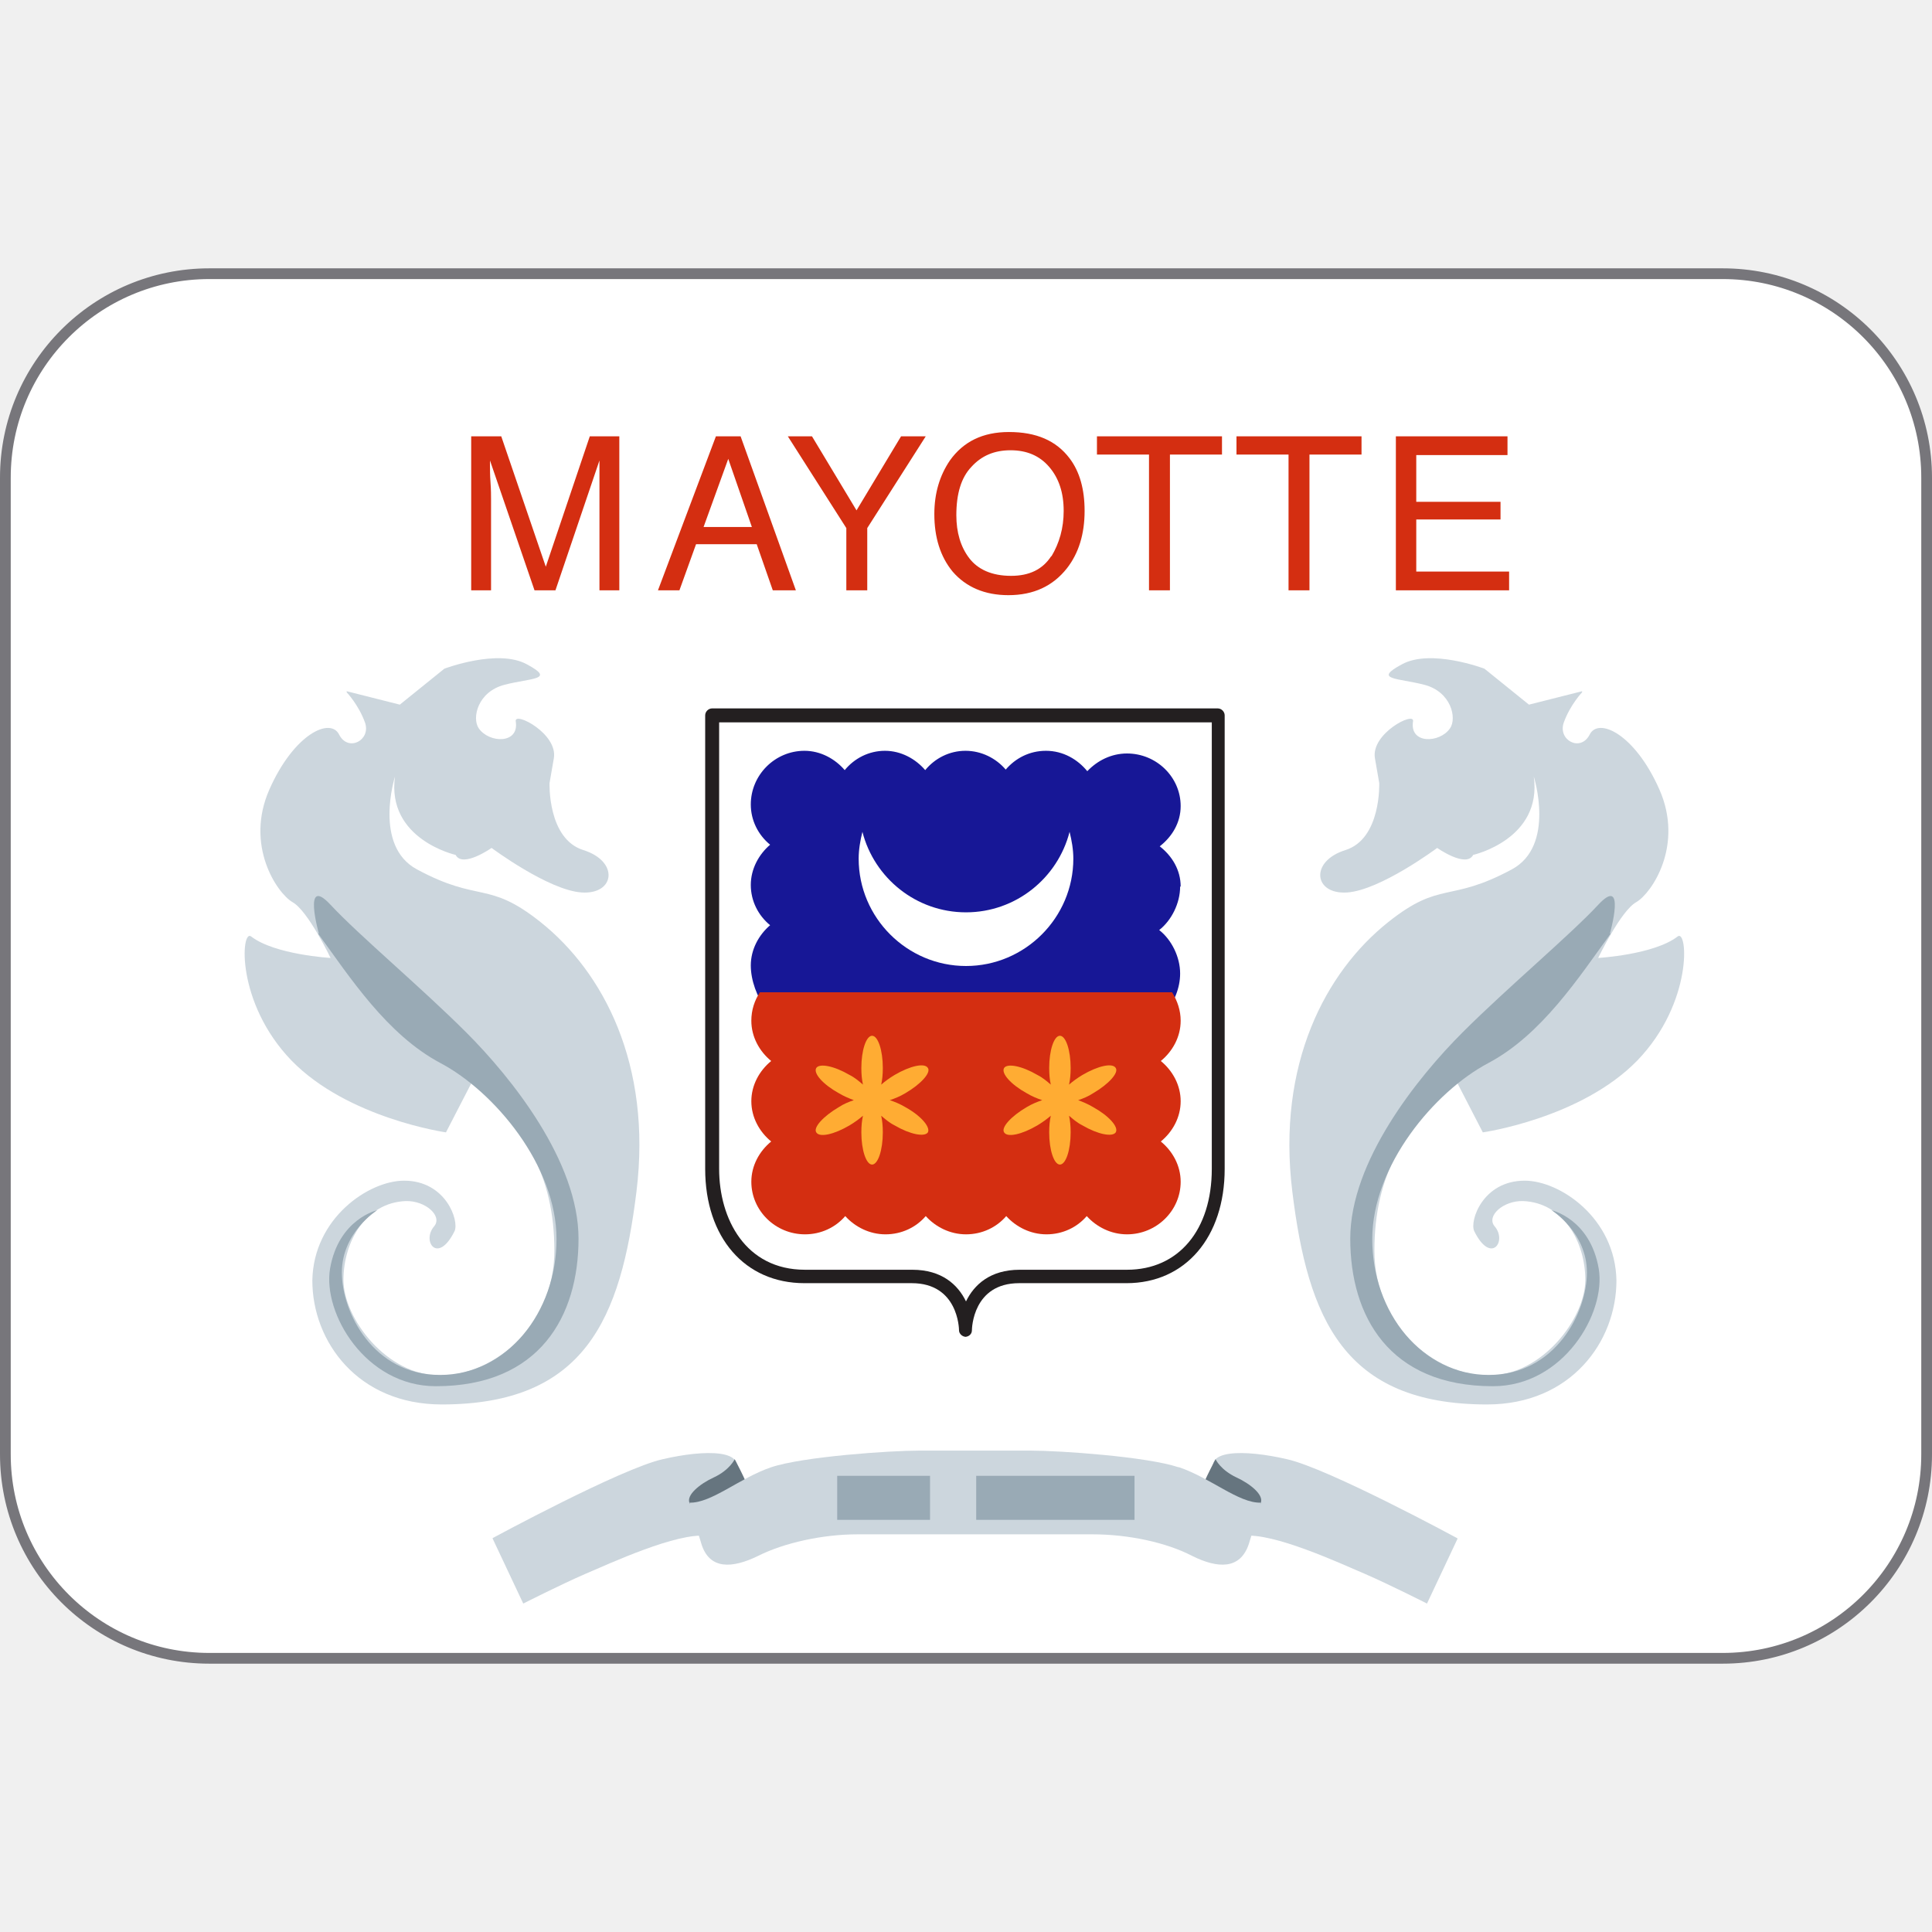
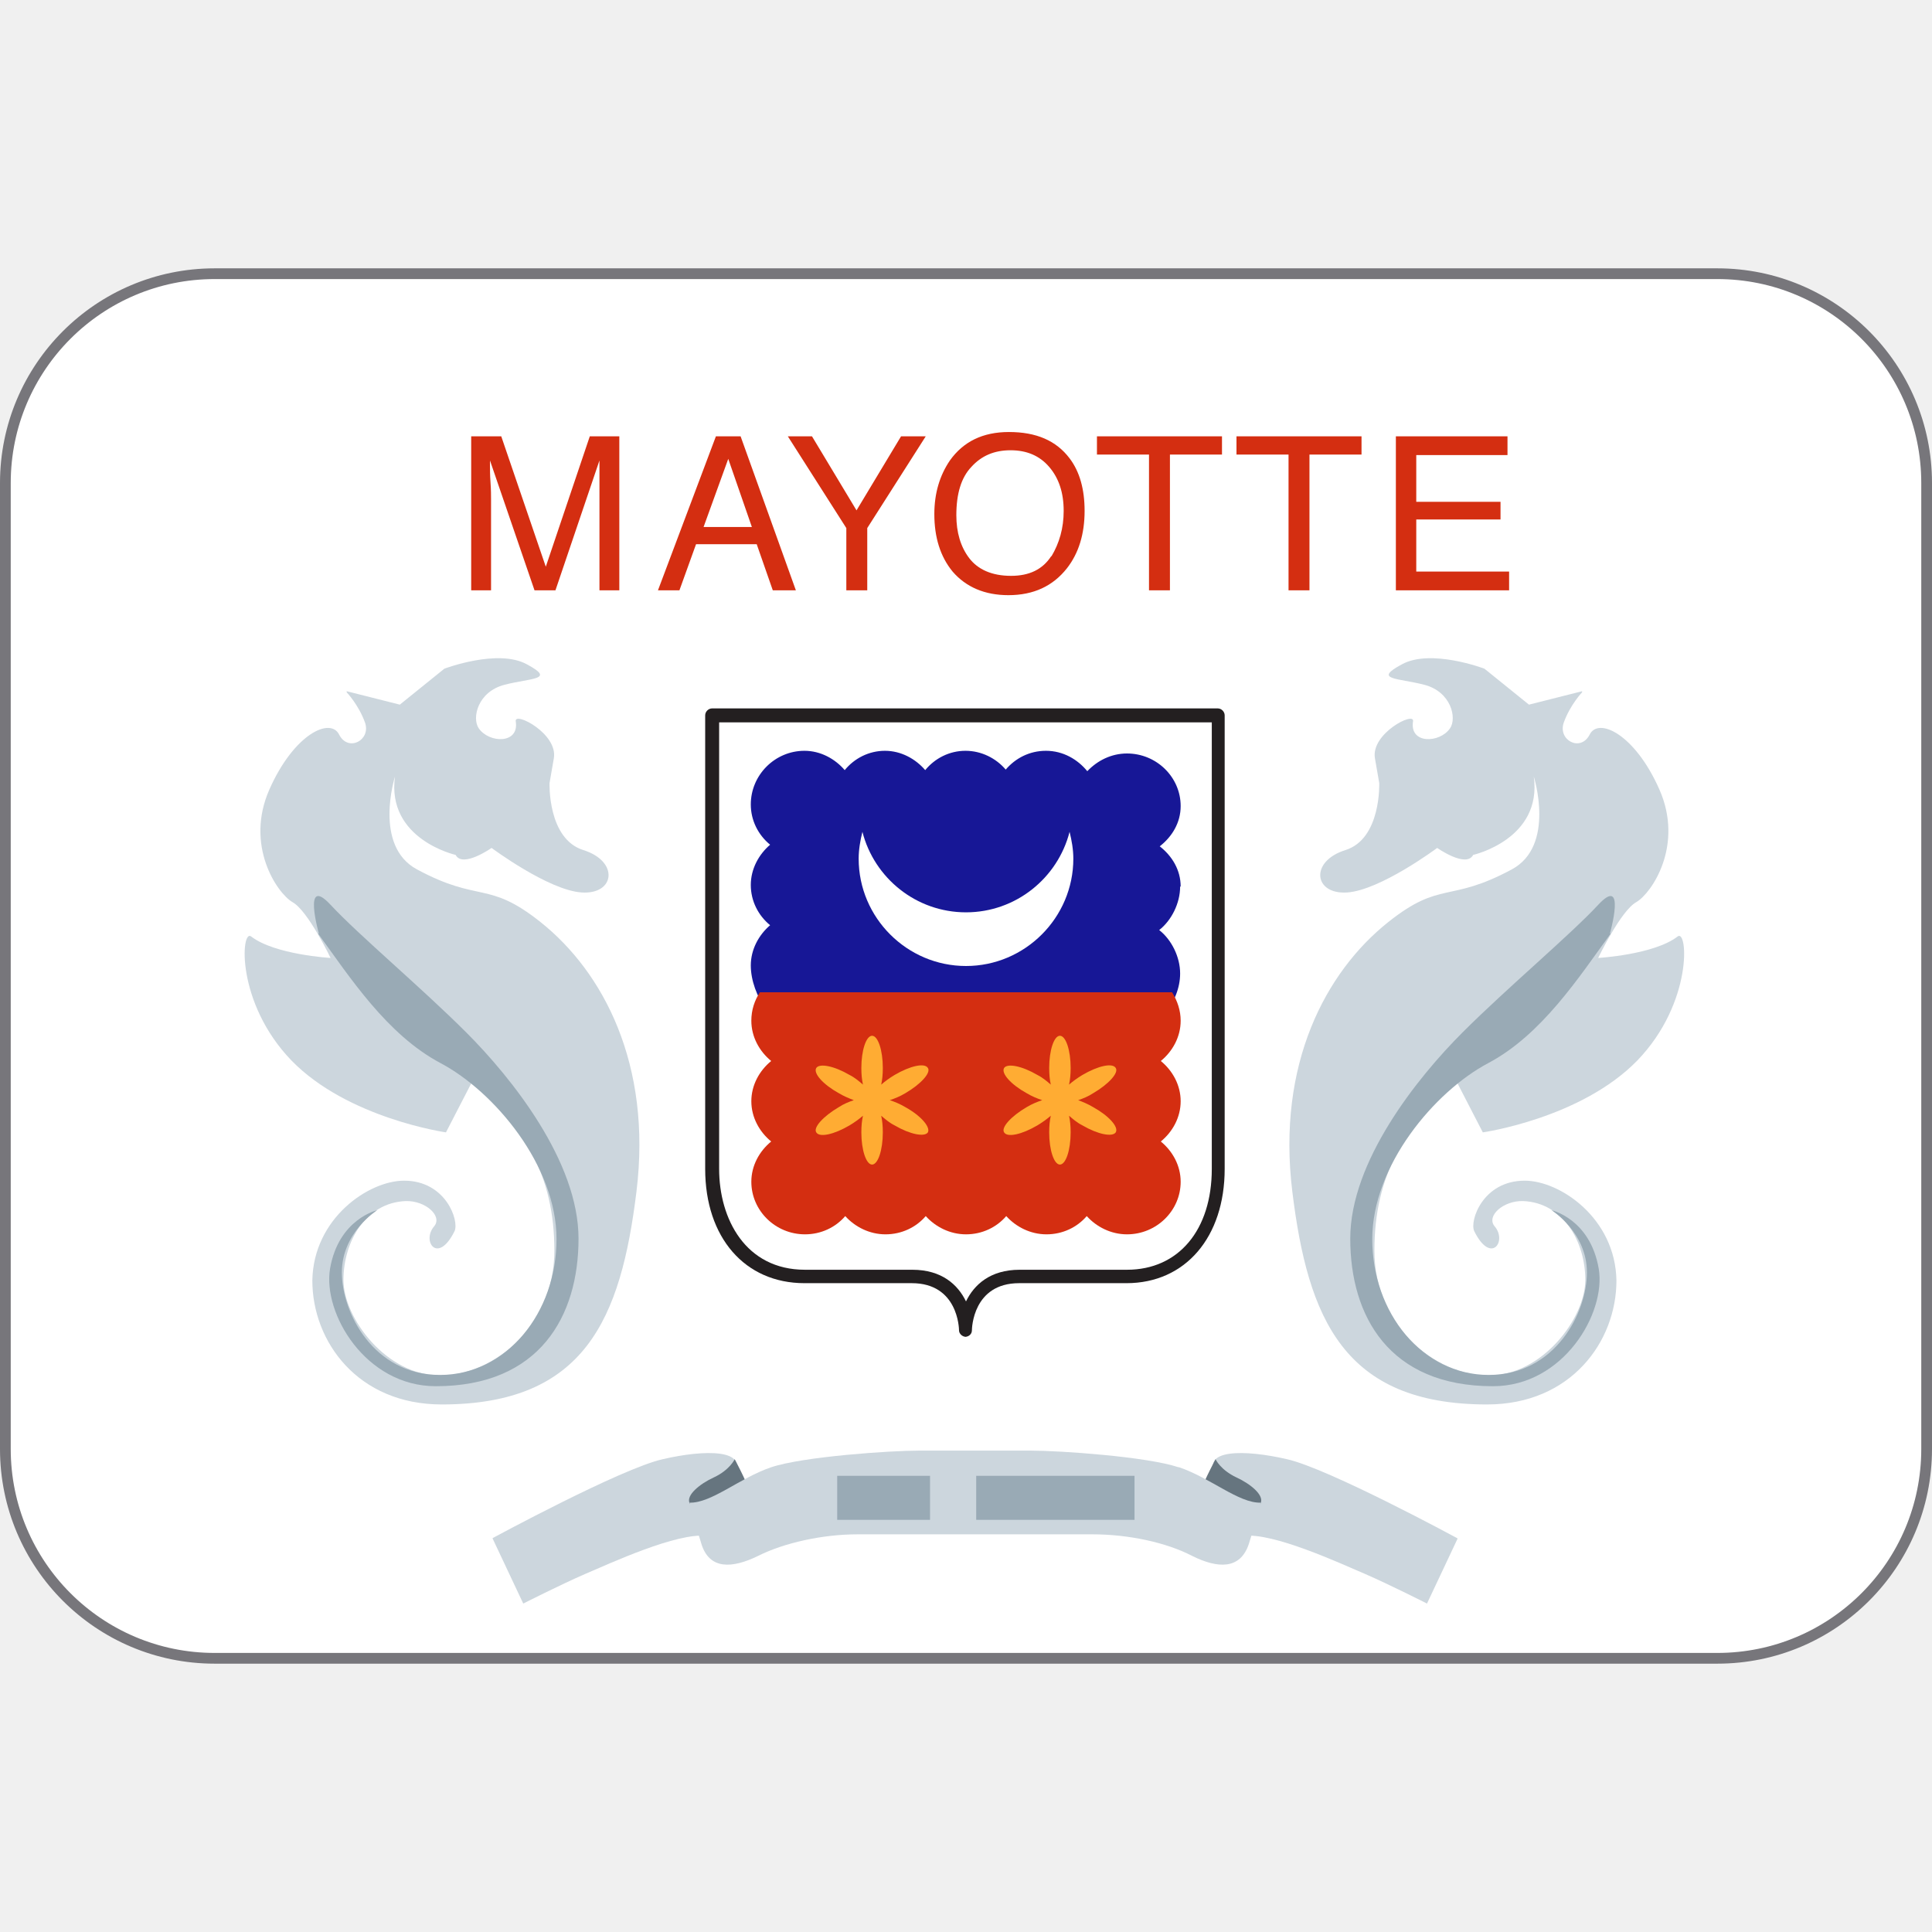
<svg xmlns="http://www.w3.org/2000/svg" xmlns:xlink="http://www.w3.org/1999/xlink" viewBox="0 0 36 36">
-   <rect fill="#fff" height="25.8" ry="3.8" stroke="#77767b" stroke-width=".2" width="35.8" x=".1" y="5.1" />
+   <rect fill="#fff" height="25.8" ry="3.9" stroke="#77767b" stroke-width=".2" width="35.8" x=".1" y="5.1" />
  <g id="a">
    <path d="m6.46 12.88.99.25.83-.67s1-.38 1.54-.08c.54.29.08.25-.42.38s-.61.62-.48.81c.19.28.76.3.69-.13-.03-.19.79.23.71.69l-.08.46s-.04 1.04.63 1.25.59.83-.03.79-1.68-.83-1.68-.83-.54.38-.67.13c0 0-1.29-.29-1.13-1.46 0 0-.41 1.29.41 1.73 1.17.63 1.32.2 2.3.98 1.17.93 2.08 2.65 1.79 5.02s-.96 3.97-3.63 3.97c-1.56 0-2.41-1.17-2.41-2.31.02-1.16 1.05-1.86 1.71-1.86.78 0 1.03.75.94.94-.31.63-.62.19-.38-.09.16-.19-.16-.48-.53-.47-.75.03-1.16.76-1.16 1.47s.8 1.78 1.8 1.78 2.13-.92 2.13-2.33-.58-2.33-1.54-3.13l-.48.93s-1.83-.26-2.88-1.34c-1.04-1.08-.94-2.46-.75-2.31.44.34 1.48.4 1.48.4s-.42-.88-.71-1.04c-.29-.17-.89-1.06-.43-2.1s1.14-1.35 1.3-1.02c.17.33.6.1.48-.23s-.34-.56-.34-.56z" fill="#ccd6dd" />
    <path d="m5.93 17.4c.59.81 1.28 1.88 2.28 2.41s2.16 1.91 2.16 3.28-.93 2.53-2.17 2.53-1.83-1.16-1.83-1.91.66-1.16.66-1.16-.72.16-.88 1.09c-.14.83.66 2.19 1.97 2.19 1.94 0 2.66-1.31 2.66-2.75s-1.25-3-2.09-3.84-2-1.81-2.53-2.38-.22.53-.22.53z" fill="#99aab5" />
  </g>
  <use transform="matrix(-1 0 0 1 35.94 0)" xlink:href="#a" />
  <path d="m8.78 8.13h.56l.83 2.43.82-2.43h.55v2.87h-.37v-1.69c0-.06 0-.16 0-.29s0-.28 0-.44l-.82 2.42h-.39l-.83-2.42v.09c0 .07 0 .18.01.32s.01.25.01.32v1.69h-.37zm4.58 0h.44l1.03 2.87h-.43l-.3-.86h-1.13l-.31.86h-.4l1.08-2.87zm.65 1.69-.44-1.27-.46 1.27zm.67-1.69h.45l.83 1.38.83-1.38h.46l-1.09 1.71v1.16h-.39v-1.16zm5.25.41c.19.25.28.58.28.98 0 .43-.11.79-.33 1.07-.26.33-.62.5-1.09.5-.44 0-.79-.15-1.04-.44-.23-.28-.34-.64-.34-1.07 0-.39.1-.72.29-1 .25-.35.61-.53 1.1-.53.51 0 .88.16 1.13.49zm-.34 1.83c.15-.25.23-.53.23-.85 0-.34-.09-.61-.27-.82s-.42-.31-.72-.31-.54.1-.73.31c-.19.2-.28.5-.28.9 0 .32.08.59.24.8s.42.33.78.33c.34 0 .59-.12.75-.37zm3.18-2.24v.34h-.97v2.53h-.39v-2.53h-.97v-.34zm2.6 0v.34h-.97v2.53h-.39v-2.53h-.97v-.34zm.64 0h2.08v.35h-1.7v.87h1.57v.33h-1.57v.97h1.73v.35h-2.11z" fill="#d42e11" />
  <path d="m18 24.91c-.07 0-.13-.06-.13-.12 0-.04-.02-.88-.88-.88h-2c-1.11 0-1.85-.85-1.85-2.13v-8.45c0-.07.06-.13.13-.13h9.42c.07 0 .13.06.13.13v8.45c0 1.27-.73 2.13-1.83 2.13h-2c-.86 0-.88.84-.88.88 0 .07-.06.12-.13.12z" fill="#231f20" />
  <path d="m13.4 13.46v8.32c0 .93.49 1.88 1.6 1.88h2c.55 0 .85.28 1 .59.15-.31.45-.59 1-.59h2c.96 0 1.58-.74 1.58-1.88v-8.32h-9.17z" fill="#fff" />
  <path d="m22 16.52c0-.31-.16-.57-.39-.75.23-.18.39-.44.39-.75 0-.54-.45-.98-1-.98-.29 0-.55.13-.74.33-.18-.22-.45-.38-.77-.38-.31 0-.57.14-.75.35-.18-.21-.45-.35-.75-.35s-.57.14-.75.36c-.18-.21-.45-.36-.75-.36s-.57.14-.75.36c-.18-.21-.45-.36-.75-.36-.55 0-1 .45-1 1 0 .3.14.57.36.75-.21.18-.36.45-.36.75s.14.57.36.75c-.21.18-.36.45-.36.75 0 .55.45 1.25 1 1.25h6c.55 0 1-.56 1-1.1 0-.31-.16-.63-.39-.81.23-.18.39-.5.39-.81z" fill="#171796" />
  <path d="m22 19.02c0-.19-.06-.37-.16-.53h-7.68c-.1.15-.16.33-.16.53 0 .3.15.57.37.75-.22.18-.37.45-.37.75s.15.57.37.75c-.22.18-.37.45-.37.75 0 .54.45.98 1 .98.3 0 .57-.13.75-.34.18.2.45.34.75.34s.57-.13.75-.34c.18.2.45.34.75.34s.57-.13.75-.34c.18.2.45.34.75.34s.57-.13.75-.34c.18.2.45.34.75.34.55 0 1-.44 1-.98 0-.3-.15-.57-.37-.75.22-.18.37-.45.37-.75s-.15-.57-.37-.75c.22-.18.37-.45.37-.75z" fill="#d42e11" />
  <path d="m18 17c-.93 0-1.71-.64-1.93-1.5-.04.16-.07.33-.07.5 0 1.1.9 2 2 2s2-.9 2-2c0-.17-.03-.34-.07-.5-.22.86-1 1.5-1.93 1.5z" fill="#fff" />
  <path d="m16.87 20.63c-.1-.06-.2-.1-.29-.13.09-.03.19-.07.29-.13.29-.17.48-.38.42-.47-.06-.1-.33-.04-.62.13-.1.06-.18.12-.25.18.02-.09.03-.19.03-.31 0-.33-.09-.6-.2-.6s-.2.27-.2.6c0 .12.01.22.03.31-.07-.06-.15-.13-.25-.18-.29-.17-.56-.22-.62-.13-.06.1.13.31.42.47.1.06.2.1.28.13-.09.03-.19.07-.28.13-.29.17-.48.38-.42.47.06.1.33.04.62-.13.1-.06.18-.12.25-.18-.02.09-.03.19-.03.31 0 .33.09.6.2.6s.2-.27.2-.6c0-.12-.01-.22-.03-.31.07.06.15.13.25.18.29.17.56.22.62.13.05-.1-.13-.31-.42-.47zm3.5 0c-.1-.06-.2-.1-.28-.13.09-.03.19-.07.28-.13.29-.17.48-.38.42-.47-.06-.1-.33-.04-.62.13-.1.06-.18.12-.25.18.02-.09.03-.19.03-.31 0-.33-.09-.6-.2-.6s-.2.27-.2.6c0 .12.01.22.03.31-.07-.06-.15-.13-.25-.18-.29-.17-.56-.22-.62-.13-.06.1.13.31.42.47.1.06.2.1.29.13-.09.03-.19.07-.29.13-.29.17-.48.38-.42.47.06.1.33.04.62-.13.1-.06.18-.12.25-.18-.02.09-.03.19-.03.31 0 .33.09.6.2.6s.2-.27.2-.6c0-.12-.01-.22-.03-.31.07.06.15.13.25.18.29.17.56.22.62.13.06-.1-.13-.31-.42-.47z" fill="#ffac33" />
  <path d="m9.18 28.66s2.4-1.3 3.17-1.47c.77-.18 1.65-.2 1.3.33s.07 1.17-.48 1.1-1.8.51-2.27.71c-.46.2-1.15.55-1.15.55l-.57-1.21z" fill="#ccd6dd" />
  <path d="m14 27.85c-.13-.33-.31-.66-.31-.66s-.09.2-.39.34c-.26.12-.52.33-.45.48.1.2 1.14-.16 1.14-.16z" fill="#66757f" />
  <path d="m27.15 28.66s-2.4-1.3-3.17-1.47c-.77-.18-1.65-.2-1.3.33s-.07 1.17.49 1.1c.55-.07 1.8.51 2.27.71.46.2 1.15.55 1.15.55l.57-1.21z" fill="#ccd6dd" />
  <path d="m22.34 27.85c.13-.33.31-.66.31-.66s.09.2.39.34c.26.12.52.33.45.48-.1.2-1.14-.16-1.14-.16z" fill="#66757f" />
  <path d="m21.96 27.34c-.6-.2-2.22-.31-2.75-.31h-2.09c-.53 0-2.15.11-2.75.31-.59.2-1.11.67-1.52.66.03.13.07.28.22.77.15.48.57.46 1.06.22.48-.24 1.19-.4 1.85-.4h4.38c.66 0 1.37.15 1.85.4.48.24.9.26 1.06-.22.15-.48.19-.65.22-.77-.41.01-.93-.46-1.52-.66z" fill="#ccd6dd" />
  <path d="m15.6 27.5h1.73v.82h-1.73zm2.59 0h2.95v.82h-2.95z" fill="#99aab5" />
</svg>
